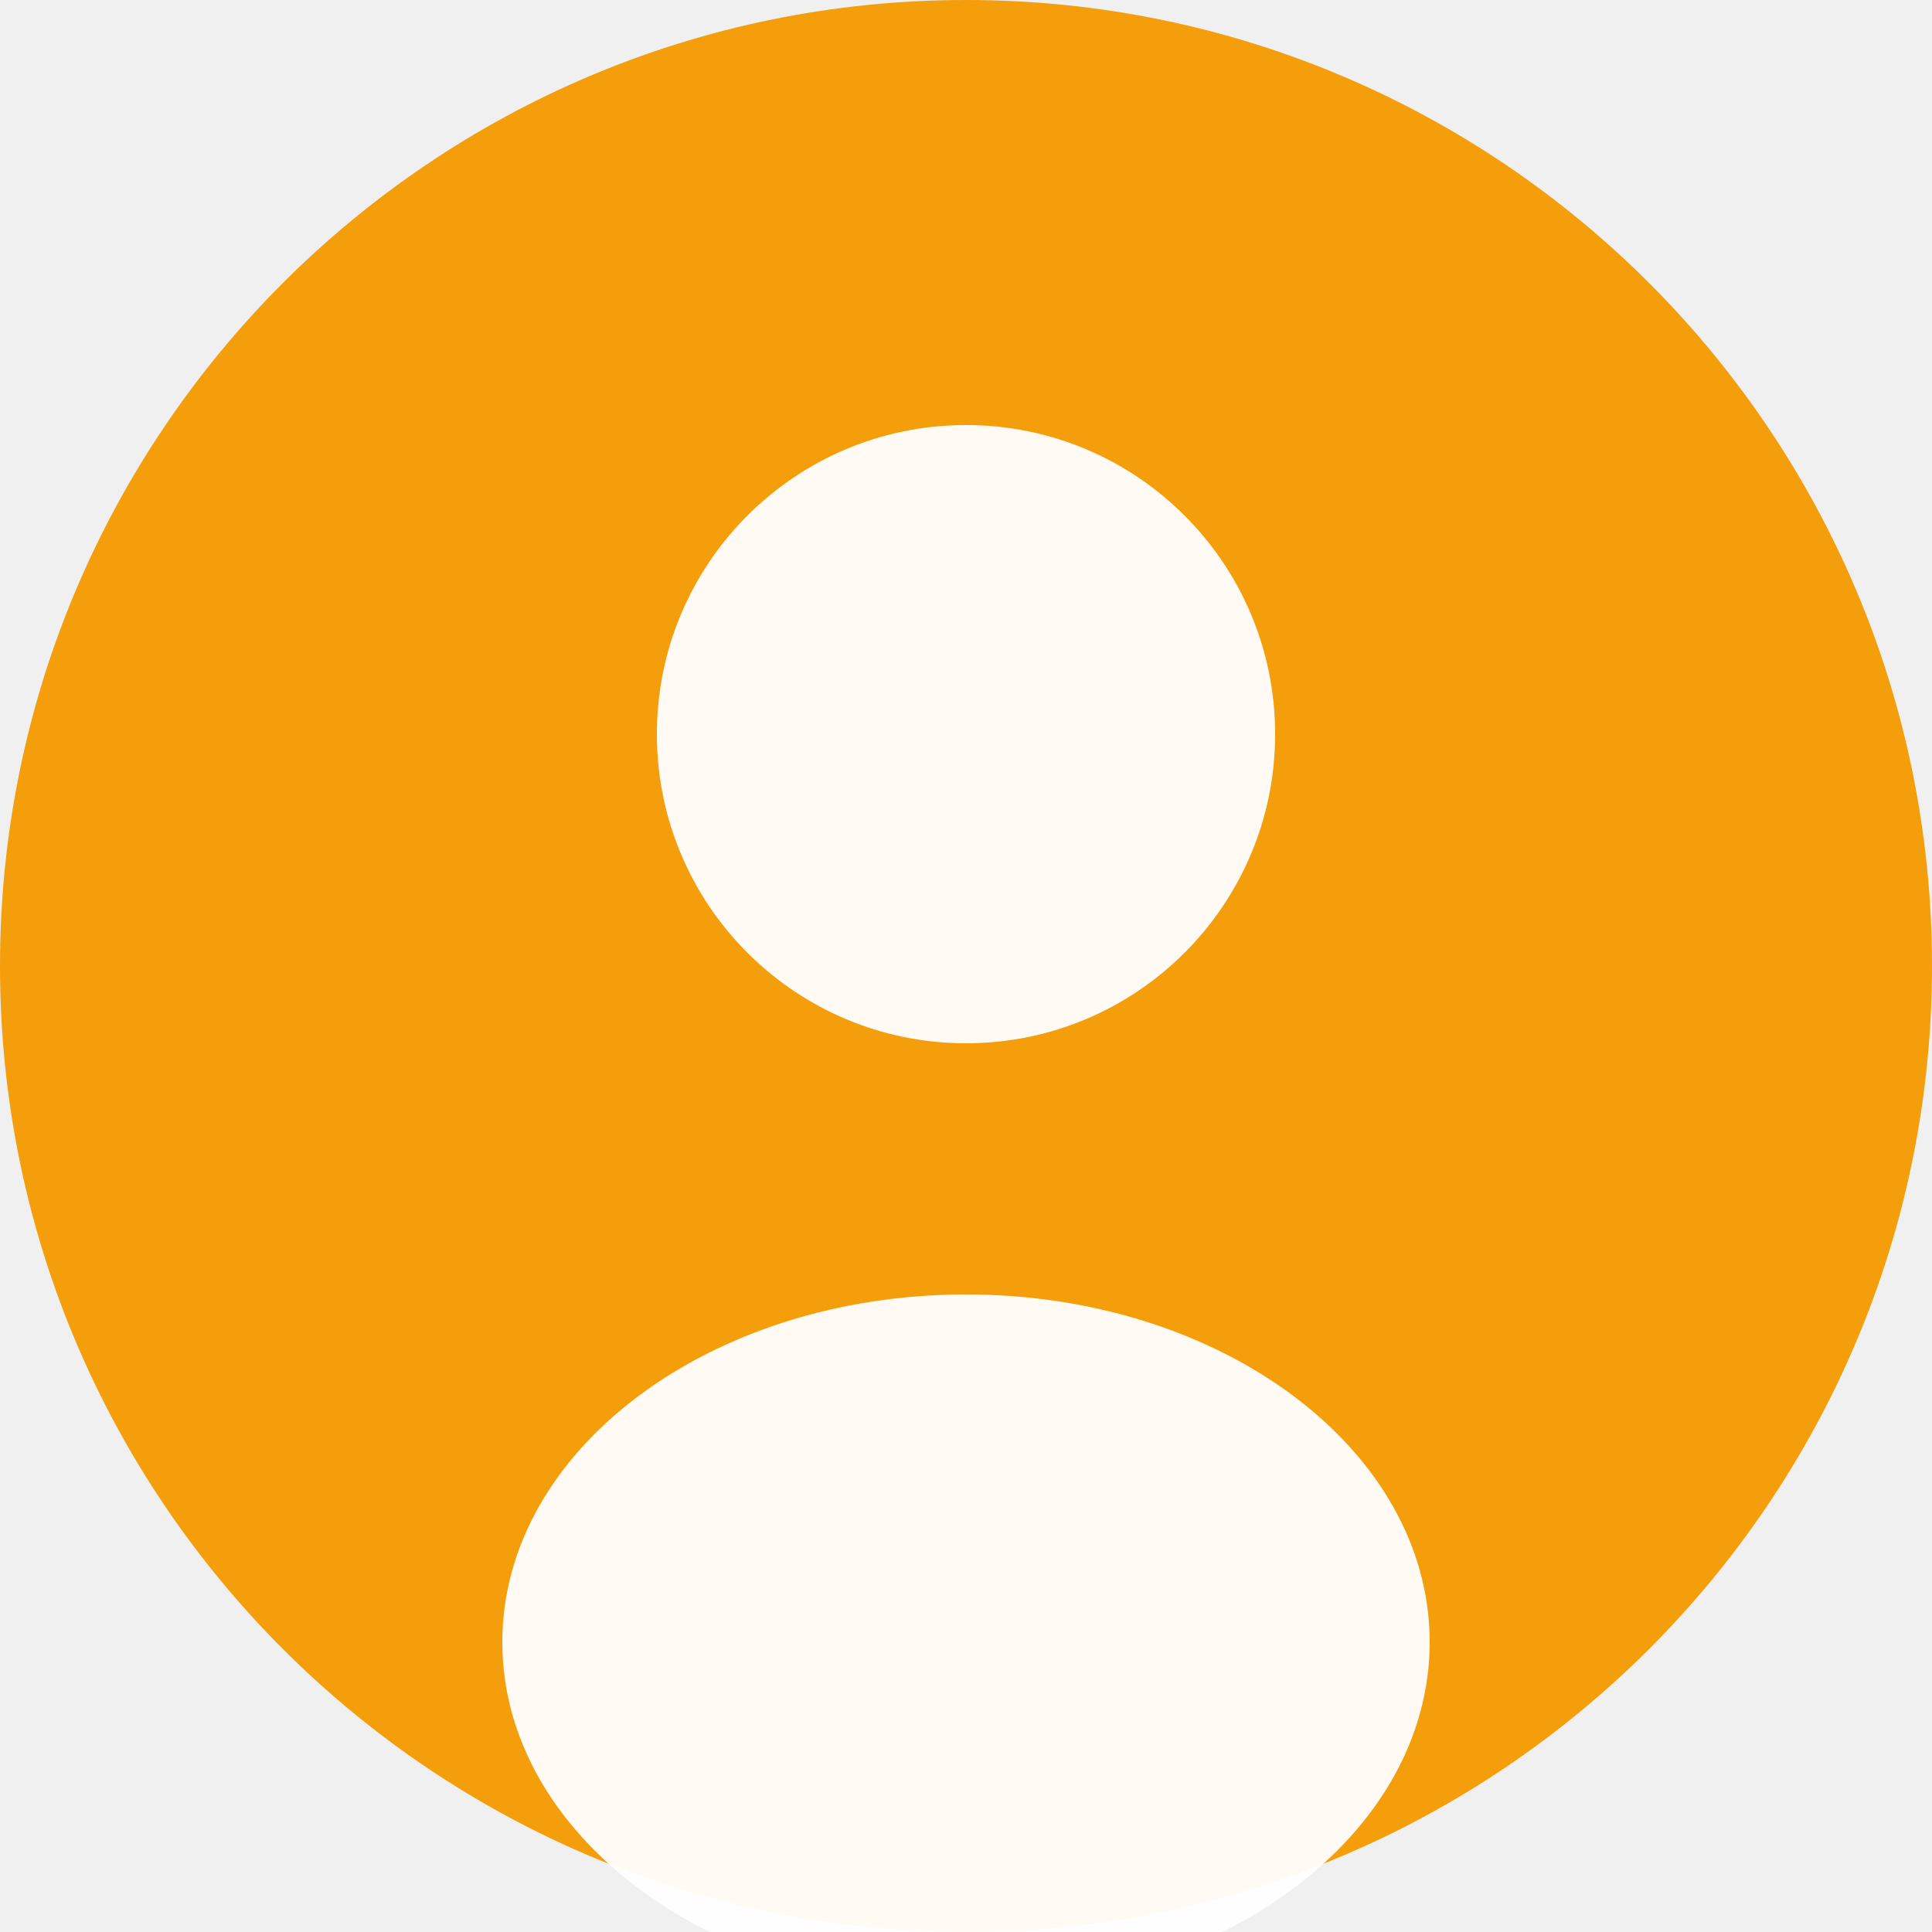
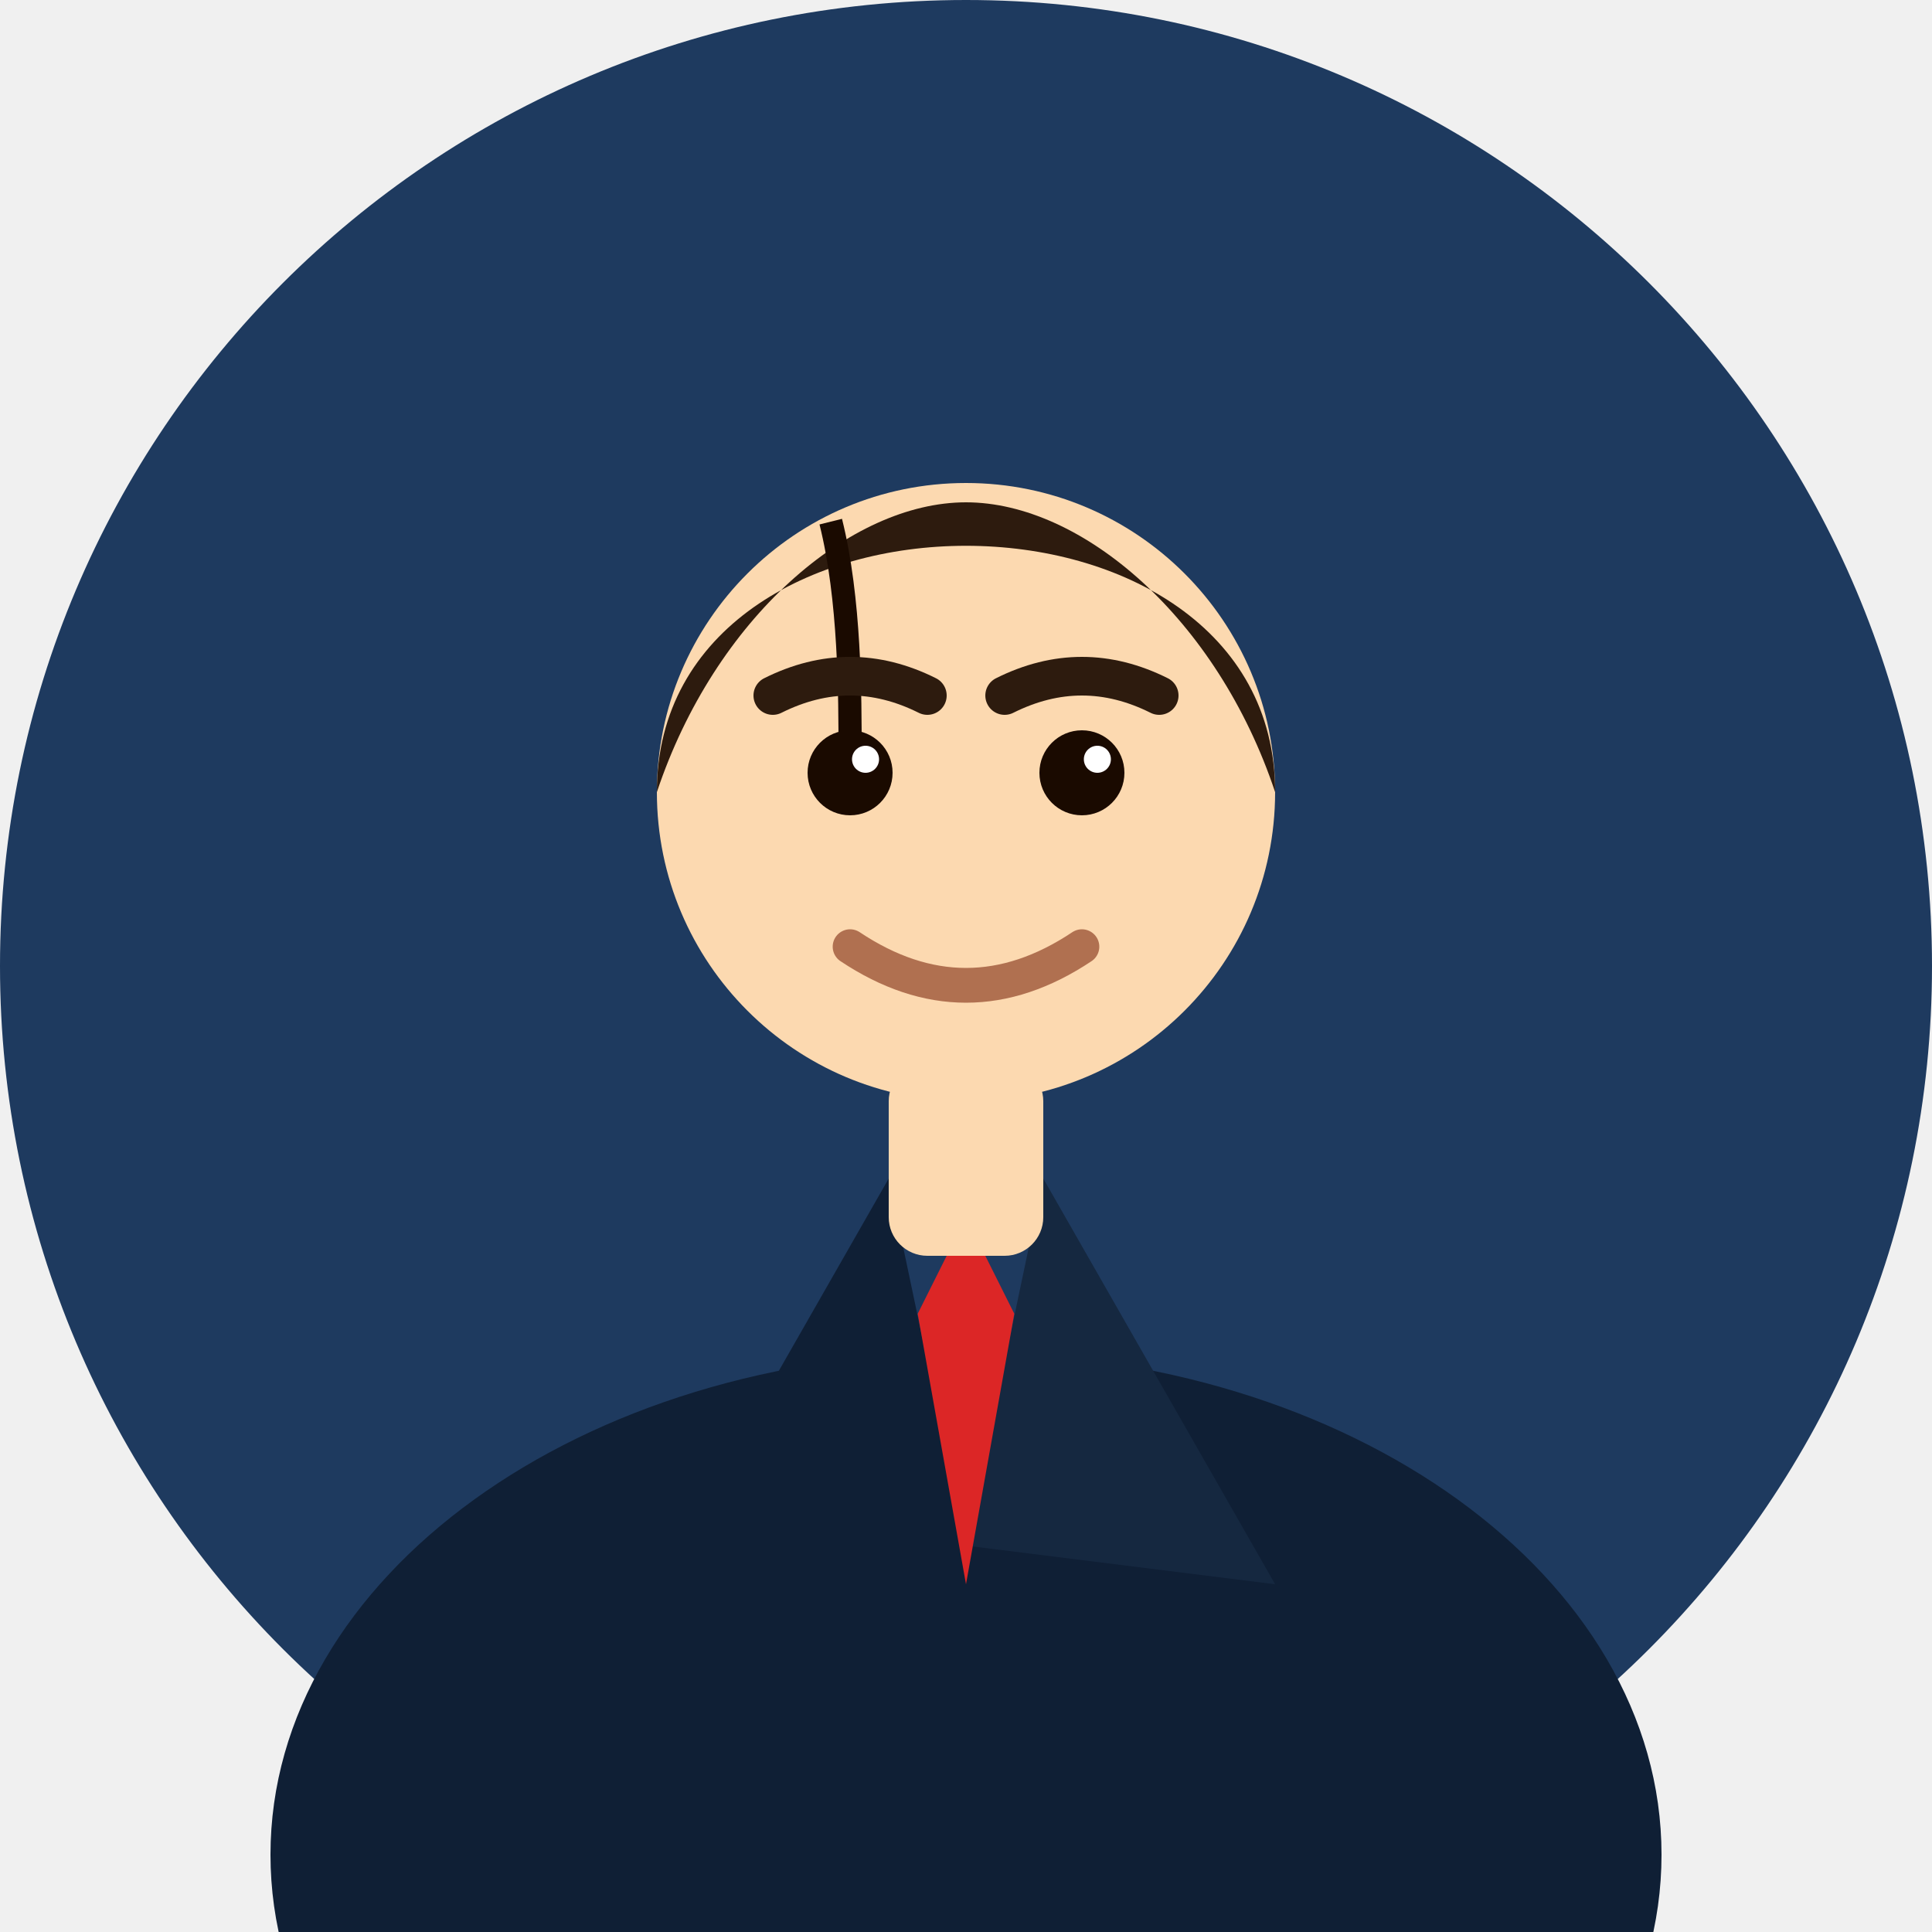
<svg xmlns="http://www.w3.org/2000/svg" viewBox="0 0 100 100">
-   <circle cx="50" cy="50" r="50" fill="#f59e0b" />
-   <circle cx="50" cy="38" r="16" fill="#fff" opacity="0.95" />
-   <ellipse cx="50" cy="85" rx="24" ry="18" fill="#fff" opacity="0.95" />
+   <circle cx="50" cy="50" r="50" fill="#1e3a5f" />
+   <ellipse cx="50" cy="96" rx="36" ry="26" fill="#0f1f35" />
+   <polygon points="50,63 45,80 55,80" fill="#f0f9ff" />
+   <polygon points="46,61 34,82 50,80" fill="#0f1f35" />
+   <polygon points="54,61 66,82 50,80" fill="#152840" />
+   <polygon points="50,63 47.5,68 50,82 52.5,68" fill="#dc2626" />
+   <rect x="46" y="55" width="8" height="10" rx="2" fill="#fcd9b0" />
+   <circle cx="50" cy="41" r="16" fill="#fcd9b0" />
+   <path d="M34,41 C34,24 66,24 66,41 C63,32 56,26 50,26 C44,26 37,32 34,41Z" fill="#2d1b0e" />
+   <path d="M43,27 C44,31 44,36 44,39" stroke="#1a0a00" stroke-width="1.2" fill="none" />
+   <circle cx="44" cy="40" r="2.2" fill="#1a0a00" />
+   <circle cx="56" cy="40" r="2.2" fill="#1a0a00" />
+   <circle cx="44.8" cy="39.3" r="0.7" fill="#fff" />
+   <circle cx="56.8" cy="39.3" r="0.7" fill="#fff" />
+   <path d="M40,36 Q44,34 48,36" stroke="#2d1b0e" stroke-width="2" fill="none" stroke-linecap="round" />
+   <path d="M52,36 Q56,34 60,36" stroke="#2d1b0e" stroke-width="2" fill="none" stroke-linecap="round" />
+   <path d="M44,49 Q50,53 56,49" stroke="#b07050" stroke-width="1.8" fill="none" stroke-linecap="round" />
</svg>
